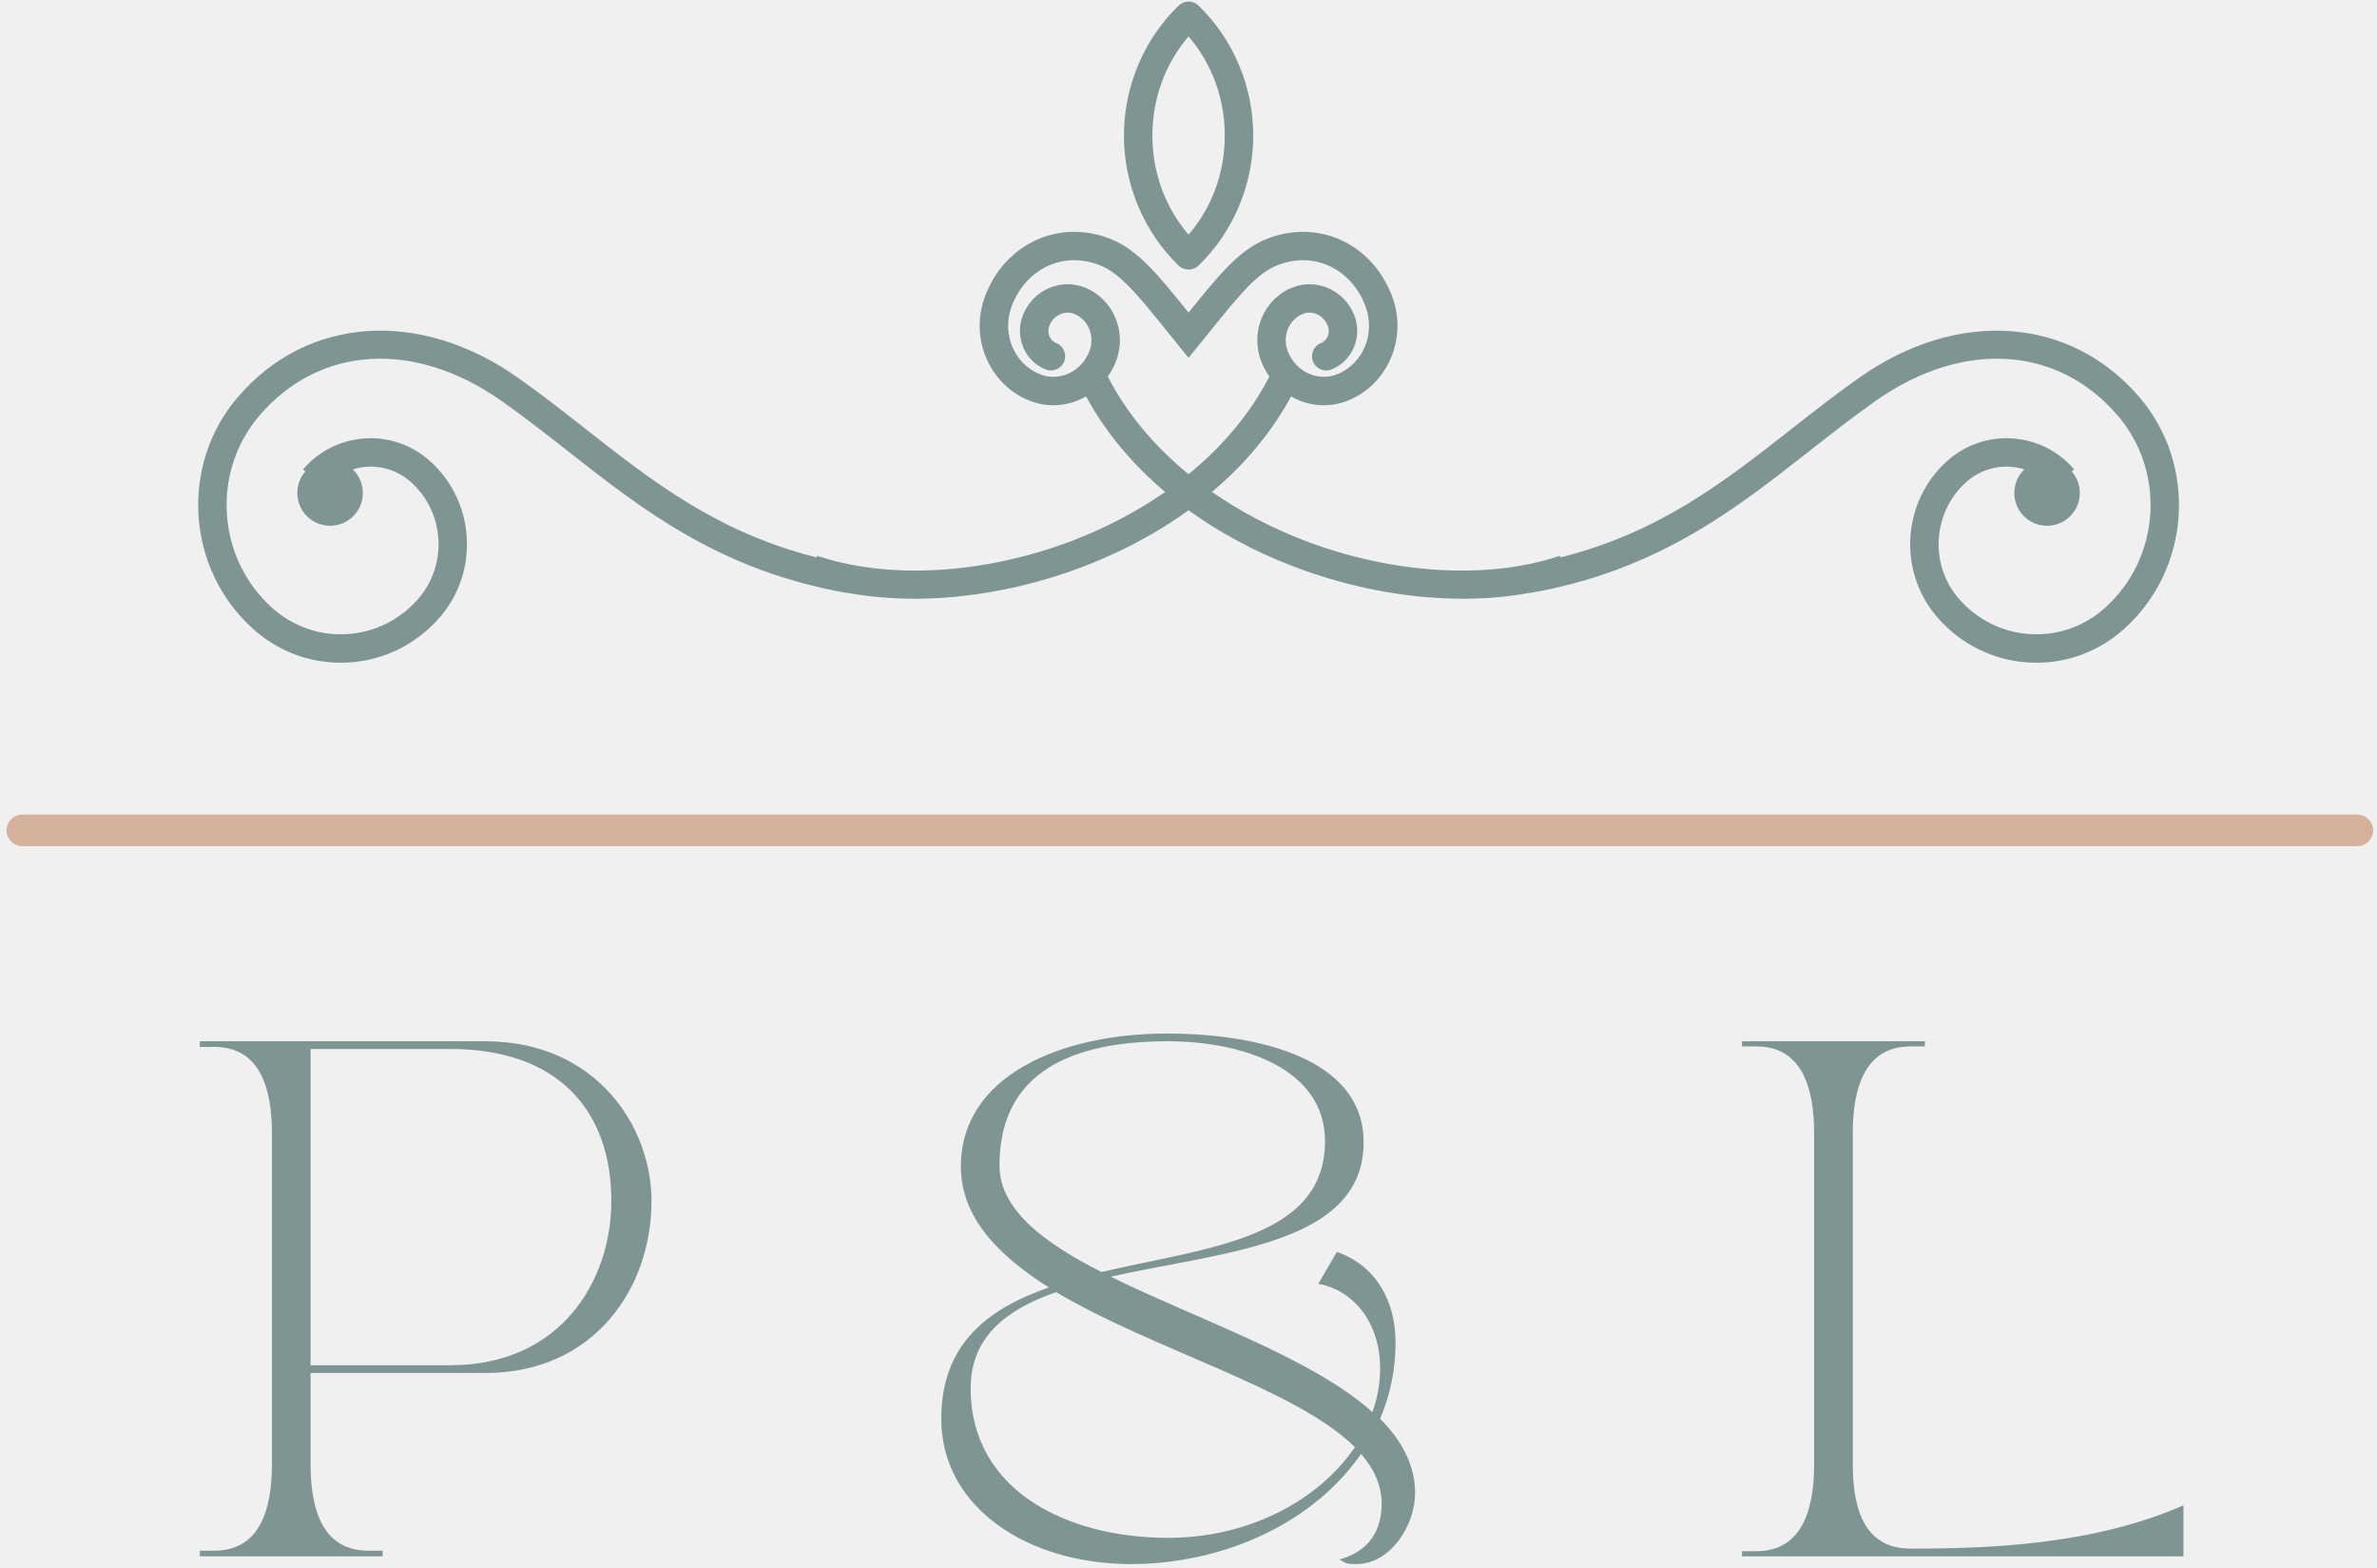
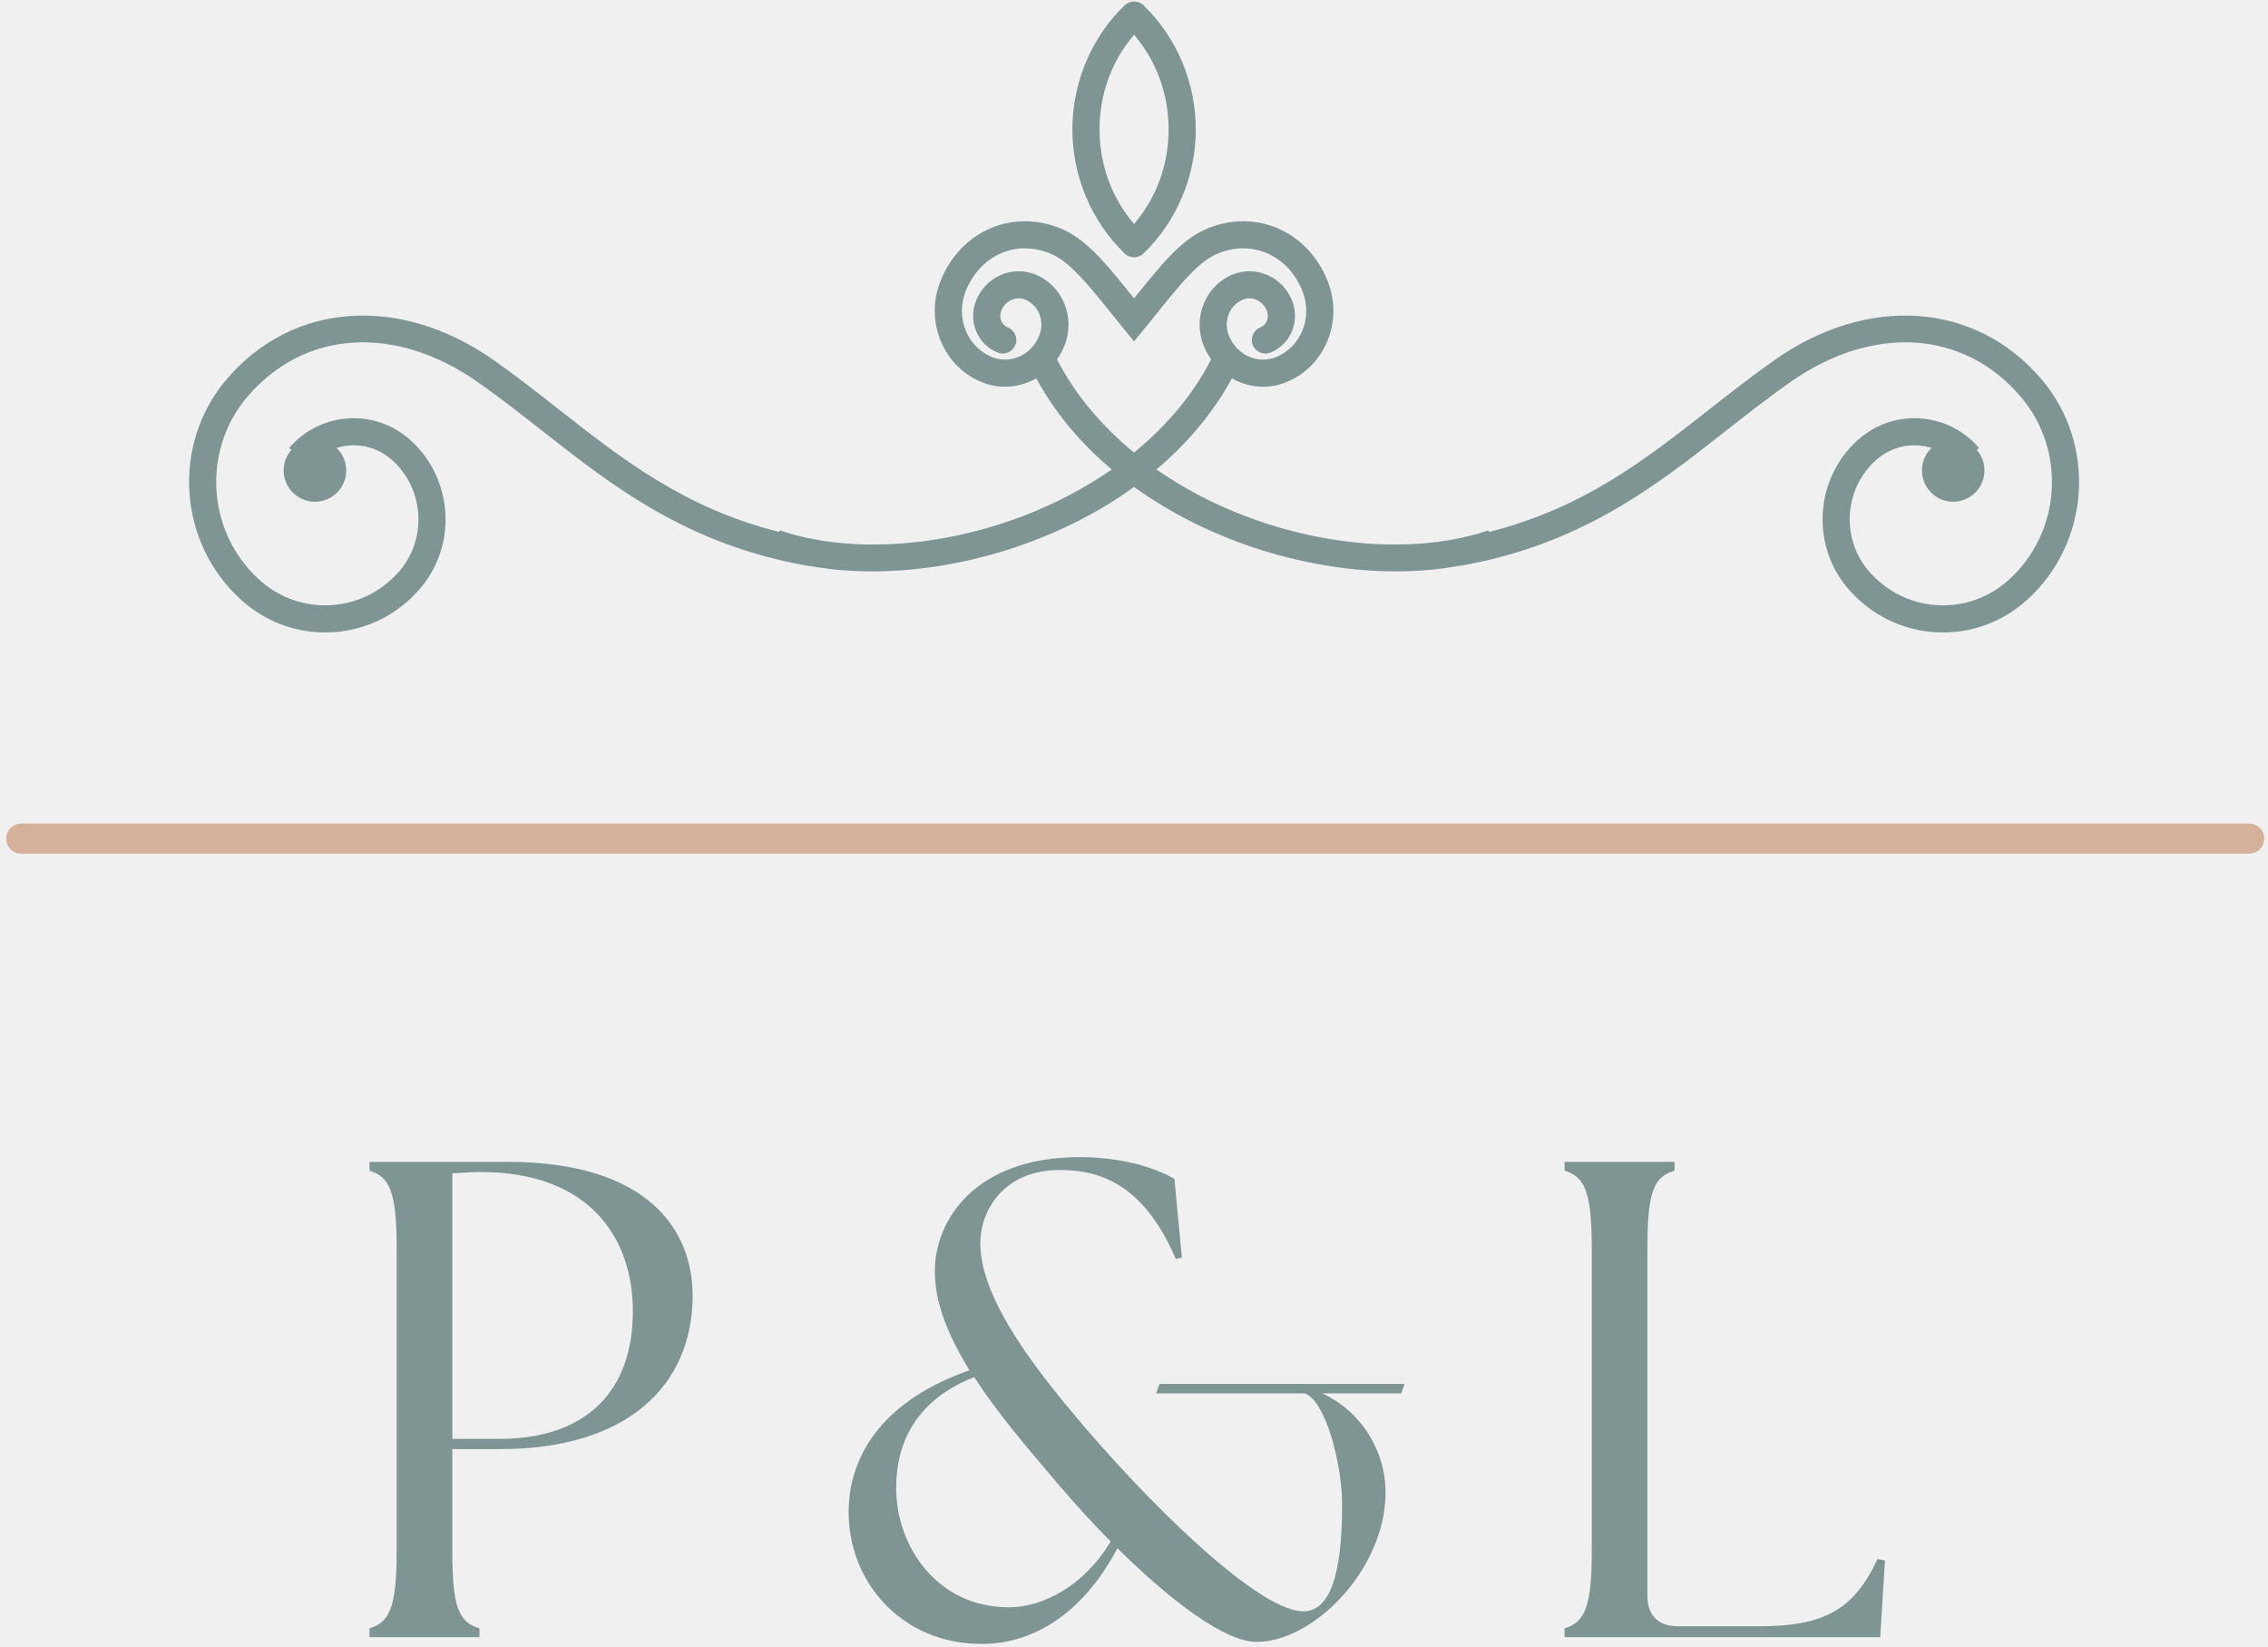
- <svg xmlns="http://www.w3.org/2000/svg" xmlns:xlink="http://www.w3.org/1999/xlink" width="226px" height="149px" viewBox="0 0 226 149" version="1.1">
+ <svg xmlns="http://www.w3.org/2000/svg" xmlns:xlink="http://www.w3.org/1999/xlink" width="226px" height="164px" viewBox="0 0 226 164" version="1.1">
  <defs>
-     <polygon id="path-1" points="0 -5.68434189e-14 189.333 -5.68434189e-14 189.333 63 0 63" />
+     <polygon id="path-1" points="0 0 189.333 0 189.333 63 0 63" />
  </defs>
  <g id="Page-1" stroke="none" stroke-width="1" fill="none" fill-rule="evenodd">
    <g id="Group-3" transform="translate(2.119792, 0.036459)">
      <g id="Clipped" transform="translate(16.54688, 0)">
        <mask id="mask-2" fill="white">
          <use xlink:href="#path-1" />
        </mask>
        <g id="Path" />
        <path d="M86.661,35.755 C86.974,35.312 87.24,34.833 87.438,34.312 C88.516,31.51 87.177,28.359 84.458,27.292 C83.354,26.859 82.141,26.885 81.042,27.365 C79.901,27.865 79.026,28.792 78.573,29.969 C77.792,32.01 78.771,34.307 80.755,35.089 C81.453,35.365 82.24,35.021 82.516,34.328 C82.786,33.635 82.448,32.849 81.75,32.578 C81.141,32.339 80.849,31.599 81.104,30.938 C81.292,30.438 81.661,30.047 82.135,29.839 C82.562,29.646 83.036,29.635 83.464,29.802 C84.807,30.333 85.458,31.922 84.911,33.349 C84.536,34.323 83.823,35.083 82.896,35.49 C82.036,35.865 81.089,35.885 80.229,35.552 C77.745,34.573 76.536,31.651 77.536,29.036 C78.193,27.333 79.38,26 80.88,25.286 C82.422,24.552 84.141,24.51 85.854,25.161 C87.828,25.917 89.562,28.068 92.182,31.318 C92.536,31.755 92.901,32.208 93.292,32.688 L94.339,33.979 L95.391,32.688 C95.781,32.208 96.146,31.755 96.5,31.318 C99.12,28.068 100.854,25.917 102.828,25.161 C104.542,24.51 106.26,24.552 107.802,25.286 C109.302,26 110.495,27.333 111.146,29.036 C112.146,31.651 110.938,34.573 108.453,35.552 C107.594,35.885 106.646,35.865 105.786,35.49 C104.859,35.083 104.146,34.323 103.771,33.349 C103.224,31.922 103.875,30.333 105.219,29.802 C105.646,29.635 106.12,29.646 106.547,29.839 C107.021,30.047 107.385,30.438 107.578,30.938 C107.833,31.599 107.542,32.339 106.932,32.578 C106.234,32.849 105.896,33.635 106.167,34.328 C106.443,35.026 107.229,35.365 107.922,35.089 C109.911,34.307 110.891,32.01 110.109,29.969 C109.656,28.792 108.781,27.865 107.641,27.365 C106.542,26.885 105.328,26.859 104.224,27.292 C101.505,28.359 100.167,31.51 101.245,34.312 C101.443,34.833 101.708,35.312 102.021,35.76 C100.276,39.182 97.646,42.339 94.339,45.047 C91.036,42.339 88.406,39.182 86.661,35.755 Z M184.724,37.698 C178.156,30.047 167.479,29.297 158.161,35.833 C155.927,37.401 153.781,39.083 151.708,40.714 C145.26,45.771 139.135,50.578 129.698,52.958 L129.646,52.802 C122.844,55.099 113.776,54.562 105.385,51.365 C102.167,50.135 99.203,48.562 96.568,46.729 C99.625,44.156 102.208,41.12 104.089,37.651 C104.281,37.766 104.484,37.87 104.698,37.958 C105.5,38.312 106.349,38.49 107.198,38.49 C107.958,38.49 108.719,38.349 109.448,38.062 C113.307,36.542 115.203,32.062 113.672,28.073 C112.771,25.719 111.099,23.865 108.969,22.849 C106.771,21.802 104.245,21.729 101.859,22.641 C99.203,23.661 97.286,26.031 94.385,29.625 C94.375,29.646 94.354,29.667 94.339,29.682 C94.323,29.667 94.307,29.646 94.292,29.625 C91.396,26.031 89.479,23.661 86.823,22.641 C84.438,21.729 81.911,21.802 79.714,22.849 C77.583,23.865 75.911,25.719 75.01,28.073 C73.479,32.062 75.375,36.542 79.234,38.062 C80.771,38.667 82.458,38.63 83.984,37.958 C84.198,37.87 84.401,37.766 84.594,37.651 C86.474,41.12 89.057,44.156 92.115,46.734 C89.479,48.562 86.516,50.135 83.297,51.365 C74.906,54.562 65.839,55.099 59.036,52.802 L58.979,52.958 C49.542,50.578 43.422,45.771 36.974,40.714 C34.901,39.083 32.755,37.401 30.521,35.833 C21.203,29.297 10.526,30.047 3.958,37.698 C-1.609,44.177 -0.953,54.083 5.422,59.776 C7.74,61.854 10.661,62.969 13.719,62.969 C14,62.969 14.276,62.958 14.552,62.943 C17.911,62.719 20.979,61.177 23.193,58.599 C26.927,54.255 26.49,47.609 22.214,43.792 C20.495,42.255 18.292,41.49 16.01,41.646 C13.729,41.797 11.646,42.839 10.146,44.589 L10.37,44.781 C9.891,45.333 9.599,46.047 9.599,46.828 C9.599,48.552 10.995,49.948 12.719,49.948 C14.438,49.948 15.833,48.552 15.833,46.828 C15.833,45.948 15.464,45.156 14.88,44.589 C15.302,44.458 15.74,44.37 16.193,44.339 C17.74,44.234 19.234,44.755 20.411,45.802 C23.594,48.651 23.922,53.604 21.141,56.844 C19.401,58.865 17,60.073 14.375,60.245 C11.75,60.422 9.208,59.536 7.224,57.766 C1.943,53.047 1.396,44.828 6.016,39.453 C11.714,32.818 20.724,32.266 28.964,38.042 C31.141,39.568 33.255,41.229 35.302,42.833 C42.443,48.443 49.828,54.245 61.953,56.354 L61.958,56.333 C63.964,56.703 66.083,56.885 68.26,56.885 C77.01,56.885 86.766,53.948 94.339,48.474 C101.917,53.948 111.672,56.885 120.422,56.885 C122.599,56.885 124.719,56.703 126.724,56.333 L126.729,56.354 C138.854,54.245 146.24,48.443 153.38,42.833 C155.427,41.229 157.542,39.568 159.714,38.042 C167.958,32.266 176.969,32.818 182.667,39.453 C187.286,44.828 186.74,53.047 181.458,57.766 C179.474,59.536 176.938,60.417 174.307,60.245 C171.682,60.073 169.281,58.865 167.542,56.844 C164.76,53.604 165.089,48.651 168.271,45.802 C169.443,44.755 170.943,44.24 172.49,44.339 C172.943,44.37 173.38,44.458 173.802,44.589 C173.214,45.156 172.849,45.948 172.849,46.828 C172.849,48.552 174.245,49.948 175.964,49.948 C177.682,49.948 179.078,48.552 179.078,46.828 C179.078,46.047 178.792,45.333 178.312,44.781 L178.536,44.589 C177.036,42.839 174.953,41.797 172.667,41.646 C170.385,41.49 168.188,42.255 166.464,43.792 C162.193,47.609 161.75,54.255 165.484,58.599 C167.698,61.177 170.771,62.719 174.13,62.943 C174.406,62.958 174.682,62.969 174.958,62.969 C178.021,62.969 180.943,61.854 183.266,59.776 C189.635,54.083 190.292,44.177 184.724,37.698 Z M94.339,3.427 C96.568,6.031 97.781,9.328 97.781,12.854 C97.781,16.38 96.568,19.677 94.339,22.276 C92.115,19.677 90.901,16.38 90.901,12.854 C90.901,9.328 92.115,6.031 94.339,3.427 Z M94.339,25.594 C94.682,25.594 95.021,25.469 95.281,25.219 C98.589,22.021 100.49,17.516 100.49,12.854 C100.49,8.188 98.589,3.682 95.281,0.49 C94.76,-0.016 93.927,-0.016 93.401,0.49 C90.094,3.682 88.193,8.188 88.193,12.854 C88.193,17.516 90.094,22.021 93.401,25.219 C93.661,25.469 94,25.594 94.339,25.594" id="Shape" fill="#7F9593" fill-rule="nonzero" mask="url(#mask-2)" />
      </g>
-       <line x1="0" y1="78.906" x2="222.01" y2="78.906" id="Path" stroke="#D5B19B" stroke-width="3.001" stroke-linecap="round" />
-       <g id="Group" transform="translate(16.87855, 98.95609)" fill="#7F9593" fill-rule="nonzero">
+       <line x1="0" y1="83.51" x2="222.01" y2="83.51" id="Path" stroke="#D5B19B" stroke-width="3.001" stroke-linecap="round" />
+       <g id="Group" transform="translate(34.69904, 115.7092)" fill="#7F9593" fill-rule="nonzero">
        <g id="Shape">
-           <path d="M17.385,48.969 L17.385,48.432 L16.016,48.432 C11.901,48.432 10.531,44.906 10.531,40.25 L10.531,31.536 L27.13,31.536 C37.563,31.536 42.948,23.406 42.948,15.177 C42.948,8.13 37.708,0 27.13,0 L0,0 L0,0.536 L1.37,0.536 C5.484,0.536 6.854,4.062 6.854,8.714 L6.854,40.25 C6.854,44.906 5.484,48.432 1.37,48.432 L0,48.432 L0,48.969 L17.385,48.969 Z M23.802,0.734 C34.281,0.734 39.125,6.807 39.125,15.177 C39.125,22.771 34.328,30.802 23.802,30.802 L10.531,30.802 L10.531,0.734 L23.802,0.734 Z" />
+           <path d="M-5.92118946e-16,47.349 L10.958,47.349 L10.958,46.469 C8.865,45.859 8.255,44.307 8.255,38.76 L8.255,28.615 L13.057,28.615 C25.635,28.615 32.198,22.323 32.198,13.328 C32.198,6.766 27.734,0 13.734,0 L-5.92118946e-16,0 L-5.92118946e-16,0.88 C2.031,1.49 2.708,3.047 2.708,8.594 L2.708,38.76 C2.708,44.307 2.031,45.859 -5.92118946e-16,46.469 L-5.92118946e-16,47.349 Z M8.255,27.599 L8.255,1.151 C9.068,1.083 10.146,1.016 11.094,1.016 C21.984,1.016 26.245,7.646 26.245,14.88 C26.245,22.865 21.578,27.599 12.922,27.599 L8.255,27.599 Z" />
        </g>
      </g>
-       <g id="Group" transform="translate(87.37452, 98.22171)" fill="#7F9593" fill-rule="nonzero">
+       <g id="Group" transform="translate(82.44509, 115.2353)" fill="#7F9593" fill-rule="nonzero">
        <g id="Shape">
-           <path d="M18.021,50.438 C26.839,50.438 35.406,46.521 39.911,39.958 C41.135,41.38 41.87,42.943 41.87,44.708 C41.87,46.469 41.281,49.068 37.854,49.995 C38.542,50.438 38.688,50.438 39.469,50.438 C42.75,50.438 45.052,46.714 45.052,43.682 C45.052,41.036 43.781,38.682 41.724,36.63 C42.656,34.427 43.193,32.026 43.193,29.38 C43.193,25.365 41.281,22.036 37.609,20.76 L35.849,23.797 C39.177,24.385 41.724,27.469 41.724,31.828 C41.724,33.25 41.479,34.62 40.99,35.99 C35.208,30.802 24.339,27.177 16.115,23.115 C26.839,20.714 40.156,20.078 40.156,10.333 C40.156,2.25 29.875,0 21.448,0 C11.458,0 1.865,3.964 1.865,12.635 C1.865,17.432 5.339,21.057 10.234,24.141 C4.458,26.151 0,29.479 0,36.63 C0,45.099 8.276,50.438 18.021,50.438 Z M39.323,39.323 C35.896,44.365 29.286,47.943 21.547,47.943 C11.948,47.943 2.792,43.438 2.792,33.74 C2.792,28.844 6.172,26.245 10.922,24.583 C20.13,30.068 33.693,33.74 39.323,39.323 Z M15.229,22.672 C9.646,19.833 5.536,16.698 5.536,12.536 C5.536,4.552 11.12,0.734 21.547,0.734 C28.552,0.734 36.484,3.281 36.484,10.234 C36.484,19.536 25.271,20.323 15.229,22.672 Z" />
+           <path d="M40.651,48.297 C46.333,48.297 53.5,41.057 53.5,33.417 C53.5,29.156 51,25.297 47.208,23.542 L55.057,23.542 L55.396,22.594 L30.979,22.594 L30.641,23.542 L45.453,23.542 C47.547,24.286 49.172,30.573 49.172,34.635 C49.172,39.911 48.495,45.25 45.318,45.25 C41.193,45.25 31.453,36.12 23.536,26.922 C18.802,21.375 13.12,14.208 13.12,8.594 C13.12,5.344 15.422,1.286 21.036,1.286 C24.891,1.286 29.354,2.573 32.599,10.146 L33.208,10.01 L32.464,2.167 C29.49,0.474 25.703,0 23.062,0 C12.51,0 8.589,6.359 8.589,11.365 C8.589,14.609 9.943,17.792 12.036,21.24 C3.854,24.083 -8.8817842e-16,29.359 -8.8817842e-16,35.375 C-8.8817842e-16,42.411 5.344,48.5 13.255,48.5 C18.734,48.5 23.536,45.12 26.781,38.964 C32.057,44.172 37.469,48.297 40.651,48.297 Z M4.734,32.943 C4.734,28.75 6.49,24.286 12.51,21.917 C14.339,24.755 16.703,27.667 19.344,30.776 C21.438,33.281 23.74,35.917 26.109,38.286 C23.604,42.547 19.479,44.849 15.964,44.849 C8.859,44.849 4.734,38.828 4.734,32.943 Z" />
        </g>
      </g>
-       <g id="Group" transform="translate(163.5085, 98.95609)" fill="#7F9593" fill-rule="nonzero">
+       <g id="Group" transform="translate(153.7855, 115.7092)" fill="#7F9593" fill-rule="nonzero">
        <g transform="translate(0, 0)" id="Path">
-           <path d="M41.969,48.969 L41.969,44.12 C33.349,47.891 23.505,48.234 16.016,48.234 C11.901,48.234 10.531,44.906 10.531,40.25 L10.531,8.714 C10.531,4.062 11.901,0.49 16.016,0.49 L17.385,0.49 L17.385,0 L-1.77635684e-15,0 L-1.77635684e-15,0.49 L1.37,0.49 C5.484,0.49 6.854,4.062 6.854,8.714 L6.854,40.25 C6.854,44.906 5.484,48.479 1.37,48.479 L-1.77635684e-15,48.479 L-1.77635684e-15,48.969 L41.969,48.969 Z" />
+           <path d="M-5.92118946e-16,47.349 L31.453,47.349 L31.927,39.703 L31.182,39.573 C28.818,44.646 25.839,46.266 19.349,46.266 L11.297,46.266 C9.339,46.266 8.255,45.182 8.255,43.224 L8.255,8.594 C8.255,3.047 8.865,1.49 10.958,0.88 L10.958,0 L-5.92118946e-16,0 L-5.92118946e-16,0.88 C2.031,1.49 2.708,3.047 2.708,8.594 L2.708,38.76 C2.708,44.307 2.031,45.859 -5.92118946e-16,46.469 L-5.92118946e-16,47.349 Z" />
        </g>
      </g>
    </g>
  </g>
</svg>
